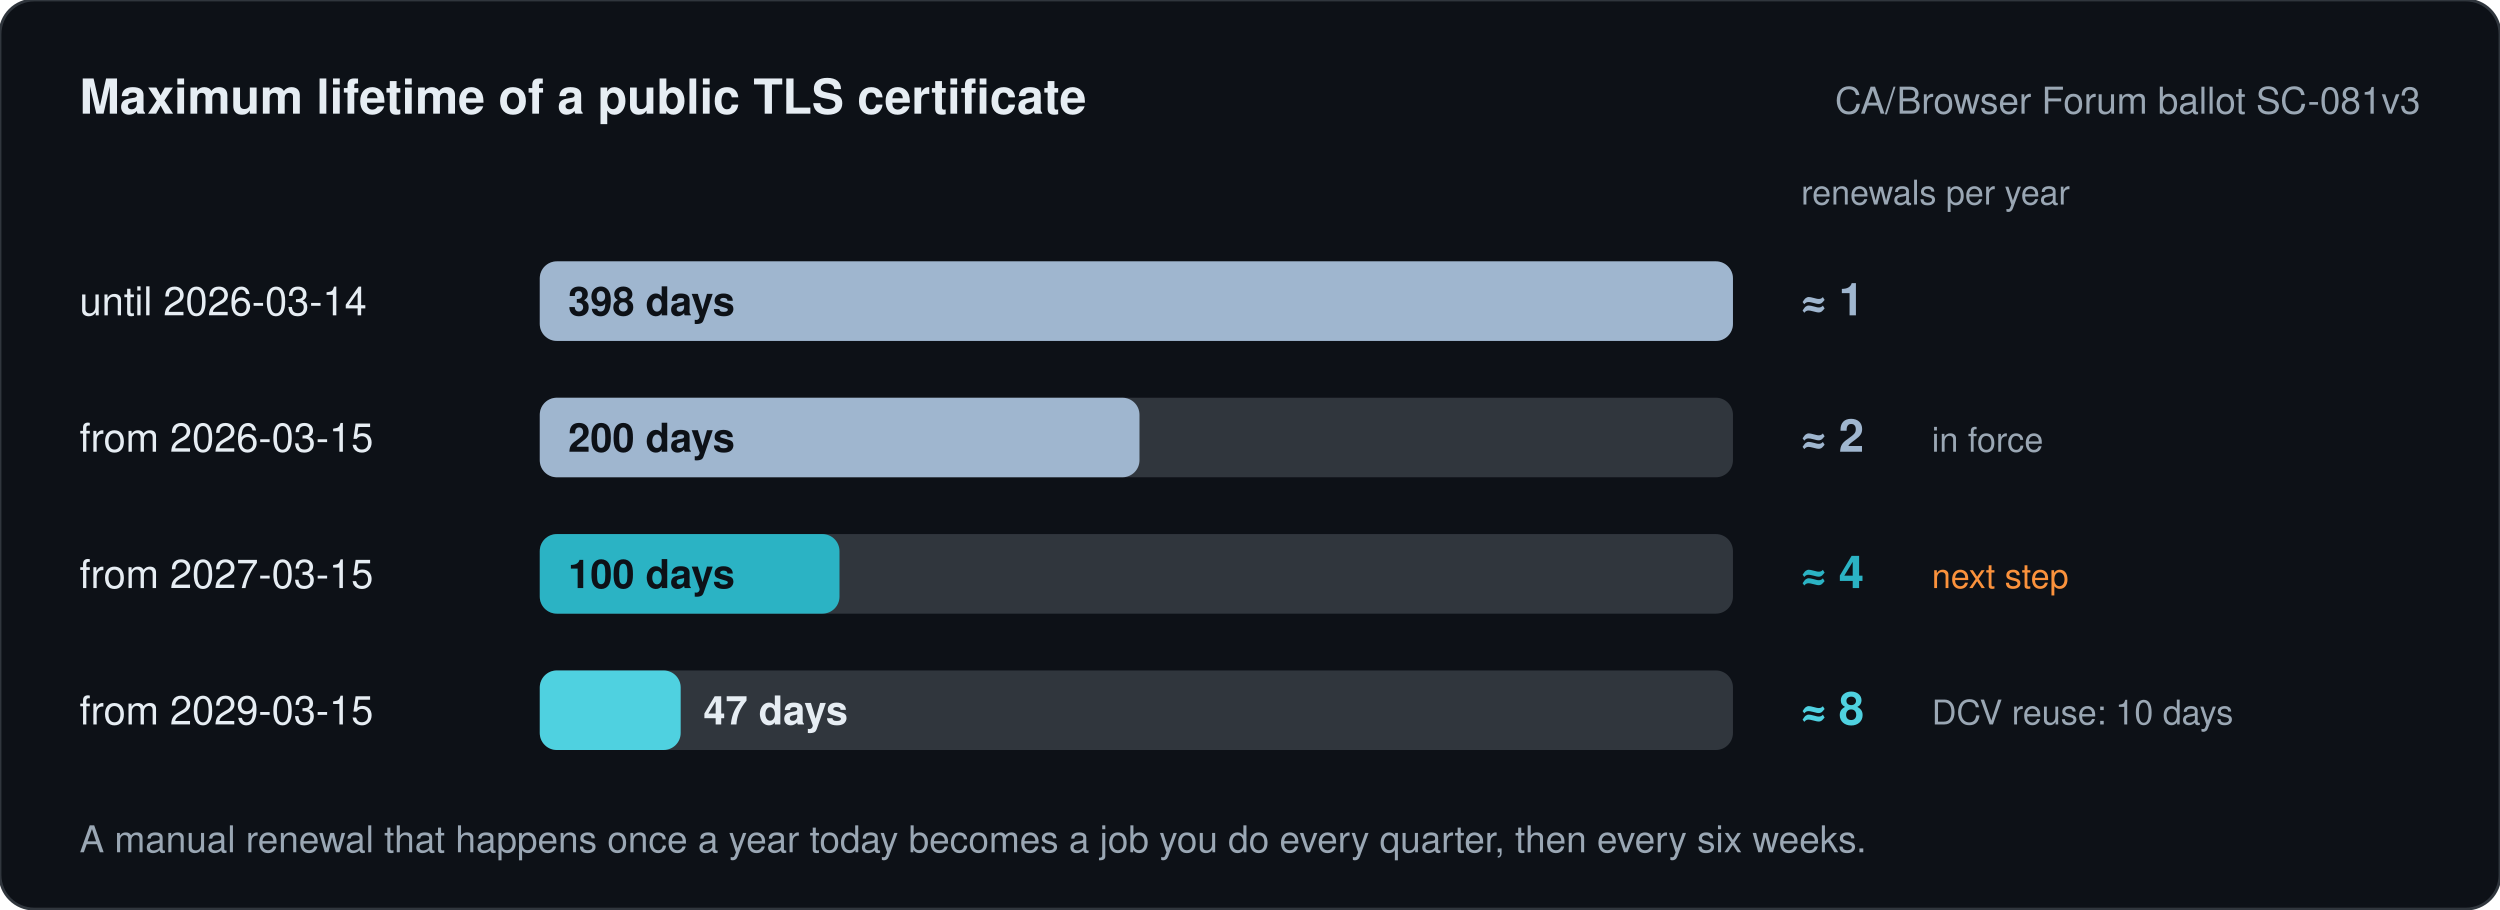
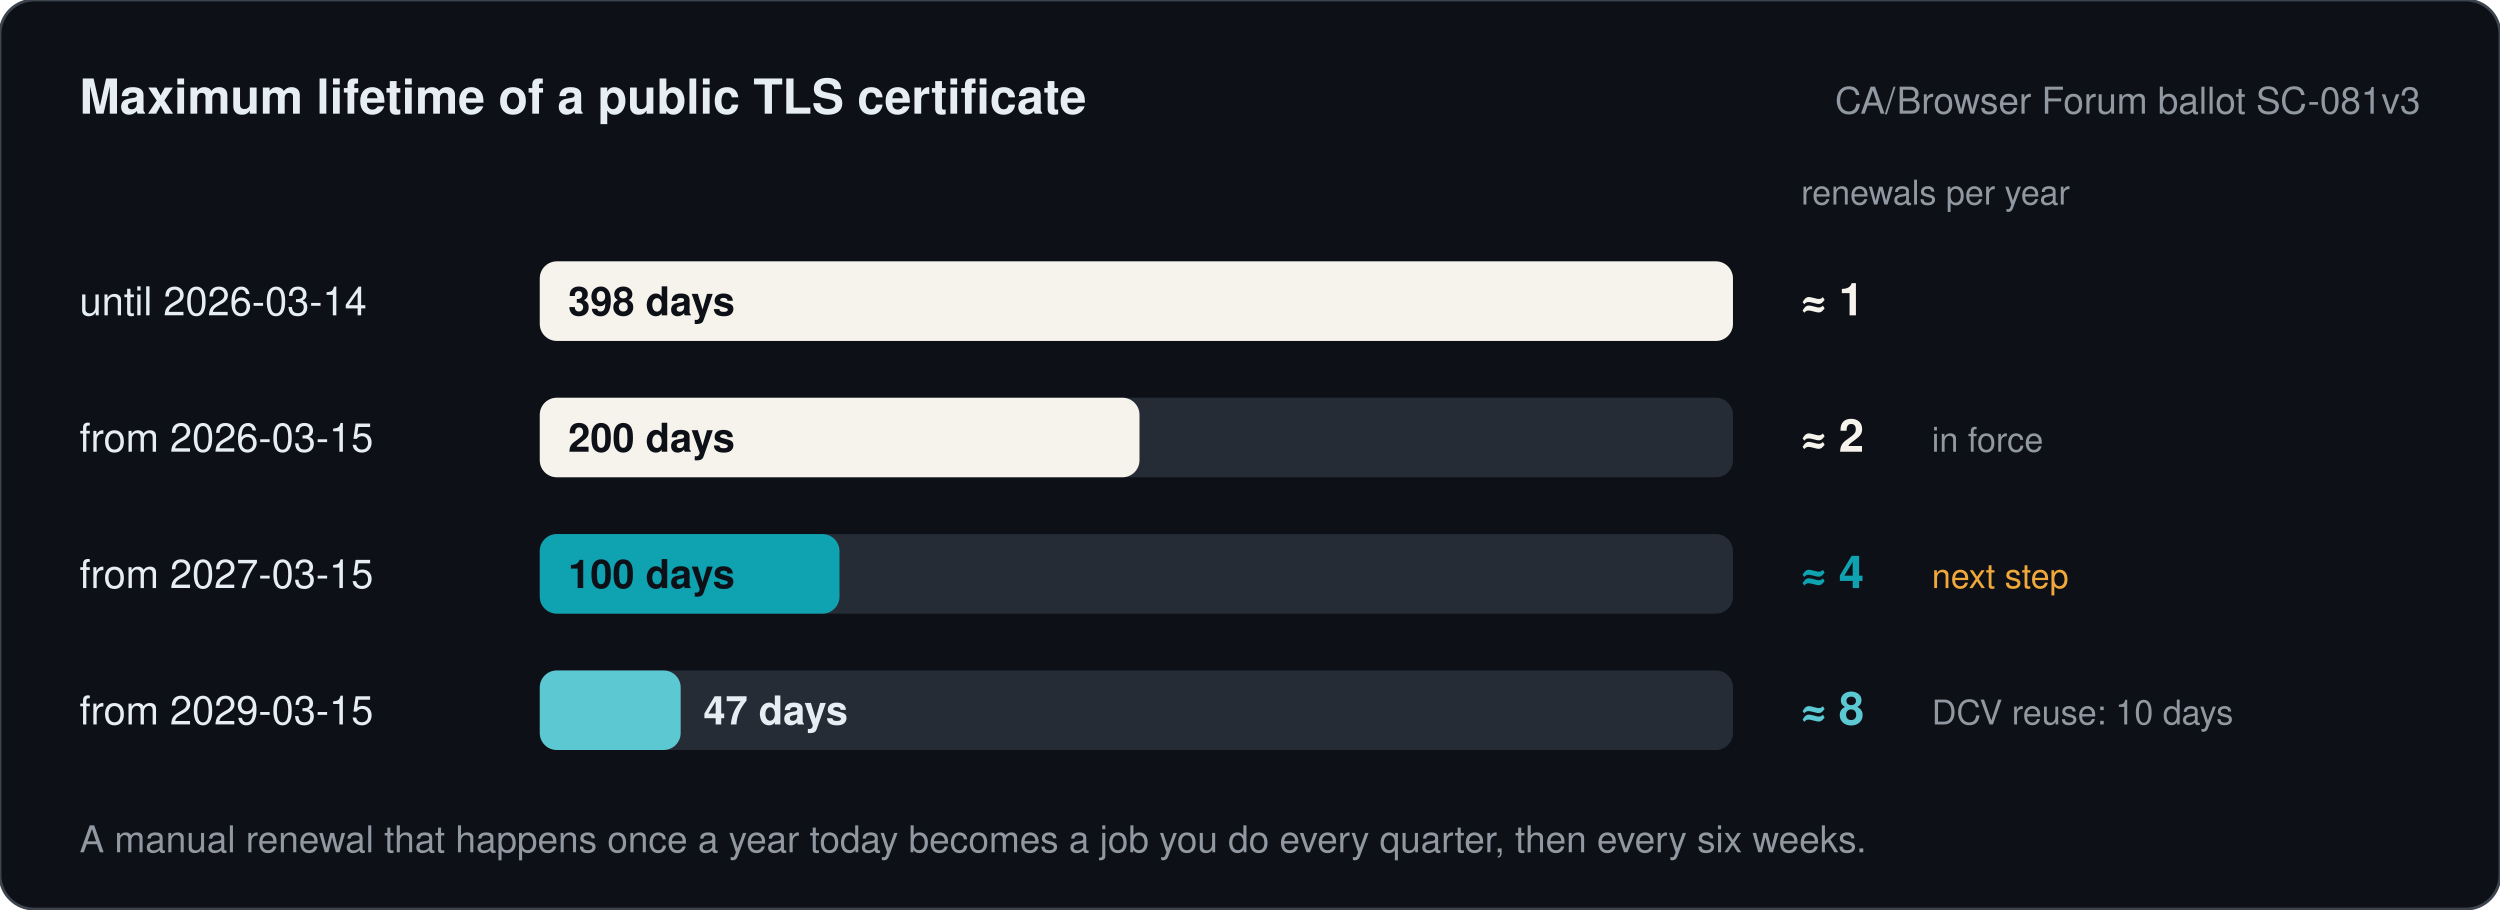
<svg xmlns="http://www.w3.org/2000/svg" viewBox="0 0 880 320" width="880" height="320" role="img" aria-label="Maximum public TLS certificate lifetime: 398, 200, 100, then 47 days">
-   <rect width="880" height="320" rx="12" fill="#0d1117" stroke="#30363d" />
-   <text x="28" y="40" font-family="-apple-system,BlinkMacSystemFont,'Segoe UI',Helvetica,Arial,sans-serif" font-size="17" font-weight="600" fill="#e6edf3">Maximum lifetime of a public TLS certificate</text>
-   <text x="852" y="40" font-family="-apple-system,BlinkMacSystemFont,'Segoe UI',Helvetica,Arial,sans-serif" font-size="13" fill="#9aa7b4" text-anchor="end">CA/Browser Forum ballot SC-081v3</text>
-   <text x="634" y="72" font-family="-apple-system,BlinkMacSystemFont,'Segoe UI',Helvetica,Arial,sans-serif" font-size="12" fill="#9aa7b4">renewals per year</text>
-   <text x="28" y="111" font-family="-apple-system,BlinkMacSystemFont,'Segoe UI',Helvetica,Arial,sans-serif" font-size="14" fill="#e6edf3">until 2026-03-14</text>
-   <rect x="190" y="92" width="420" height="28" rx="6" fill="#30363d" />
-   <rect x="190" y="92" width="420.0" height="28" rx="6" fill="#9fb6cf" />
-   <text x="200.0" y="111" font-family="-apple-system,BlinkMacSystemFont,'Segoe UI',Helvetica,Arial,sans-serif" font-size="14" font-weight="600" fill="#0d1117">398 days</text>
-   <text x="634" y="111" font-family="-apple-system,BlinkMacSystemFont,'Segoe UI',Helvetica,Arial,sans-serif" font-size="16" font-weight="700" fill="#9fb6cf">≈ 1</text>
-   <text x="28" y="159" font-family="-apple-system,BlinkMacSystemFont,'Segoe UI',Helvetica,Arial,sans-serif" font-size="14" fill="#e6edf3">from 2026-03-15</text>
-   <rect x="190" y="140" width="420" height="28" rx="6" fill="#30363d" />
-   <rect x="190" y="140" width="211.1" height="28" rx="6" fill="#9fb6cf" />
-   <text x="200.0" y="159" font-family="-apple-system,BlinkMacSystemFont,'Segoe UI',Helvetica,Arial,sans-serif" font-size="14" font-weight="600" fill="#0d1117">200 days</text>
-   <text x="634" y="159" font-family="-apple-system,BlinkMacSystemFont,'Segoe UI',Helvetica,Arial,sans-serif" font-size="16" font-weight="700" fill="#9fb6cf">≈ 2</text>
-   <text x="680" y="159" font-family="-apple-system,BlinkMacSystemFont,'Segoe UI',Helvetica,Arial,sans-serif" font-size="12" fill="#9aa7b4">in force</text>
-   <text x="28" y="207" font-family="-apple-system,BlinkMacSystemFont,'Segoe UI',Helvetica,Arial,sans-serif" font-size="14" fill="#e6edf3">from 2027-03-15</text>
-   <rect x="190" y="188" width="420" height="28" rx="6" fill="#30363d" />
-   <rect x="190" y="188" width="105.5" height="28" rx="6" fill="#2bb3c4" />
-   <text x="200.0" y="207" font-family="-apple-system,BlinkMacSystemFont,'Segoe UI',Helvetica,Arial,sans-serif" font-size="14" font-weight="600" fill="#0d1117">100 days</text>
-   <text x="634" y="207" font-family="-apple-system,BlinkMacSystemFont,'Segoe UI',Helvetica,Arial,sans-serif" font-size="16" font-weight="700" fill="#2bb3c4">≈ 4</text>
-   <text x="680" y="207" font-family="-apple-system,BlinkMacSystemFont,'Segoe UI',Helvetica,Arial,sans-serif" font-size="12" fill="#fb923c">next step</text>
-   <text x="28" y="255" font-family="-apple-system,BlinkMacSystemFont,'Segoe UI',Helvetica,Arial,sans-serif" font-size="14" fill="#e6edf3">from 2029-03-15</text>
-   <rect x="190" y="236" width="420" height="28" rx="6" fill="#30363d" />
-   <rect x="190" y="236" width="49.6" height="28" rx="6" fill="#4fd1e0" />
-   <text x="247.6" y="255" font-family="-apple-system,BlinkMacSystemFont,'Segoe UI',Helvetica,Arial,sans-serif" font-size="14" font-weight="600" fill="#e6edf3">47 days</text>
-   <text x="634" y="255" font-family="-apple-system,BlinkMacSystemFont,'Segoe UI',Helvetica,Arial,sans-serif" font-size="16" font-weight="700" fill="#4fd1e0">≈ 8</text>
-   <text x="680" y="255" font-family="-apple-system,BlinkMacSystemFont,'Segoe UI',Helvetica,Arial,sans-serif" font-size="12" fill="#9aa7b4">DCV reuse: 10 days</text>
-   <text x="28" y="300" font-family="-apple-system,BlinkMacSystemFont,'Segoe UI',Helvetica,Arial,sans-serif" font-size="13" fill="#9aa7b4">A manual renewal that happens once a year today becomes a job you do every quarter, then every six weeks.</text>
+   <rect width="880" height="320" rx="12" fill="#0D1117" stroke="#3D444D" />
+   <text x="28" y="40" font-family="-apple-system,BlinkMacSystemFont,'Segoe UI',Helvetica,Arial,sans-serif" font-size="17" font-weight="600" fill="#E6EDF3">Maximum lifetime of a public TLS certificate</text>
+   <text x="852" y="40" font-family="-apple-system,BlinkMacSystemFont,'Segoe UI',Helvetica,Arial,sans-serif" font-size="13" fill="#9198A1" text-anchor="end">CA/Browser Forum ballot SC-081v3</text>
+   <text x="634" y="72" font-family="-apple-system,BlinkMacSystemFont,'Segoe UI',Helvetica,Arial,sans-serif" font-size="12" fill="#9198A1">renewals per year</text>
+   <text x="28" y="111" font-family="-apple-system,BlinkMacSystemFont,'Segoe UI',Helvetica,Arial,sans-serif" font-size="14" fill="#E6EDF3">until 2026-03-14</text>
+   <rect x="190" y="92" width="420" height="28" rx="6" fill="#262C36" />
+   <rect x="190" y="92" width="420.0" height="28" rx="6" fill="#F6F3EC" />
+   <text x="200.0" y="111" font-family="-apple-system,BlinkMacSystemFont,'Segoe UI',Helvetica,Arial,sans-serif" font-size="14" font-weight="600" fill="#0D1117">398 days</text>
+   <text x="634" y="111" font-family="-apple-system,BlinkMacSystemFont,'Segoe UI',Helvetica,Arial,sans-serif" font-size="16" font-weight="700" fill="#F6F3EC">≈ 1</text>
+   <text x="28" y="159" font-family="-apple-system,BlinkMacSystemFont,'Segoe UI',Helvetica,Arial,sans-serif" font-size="14" fill="#E6EDF3">from 2026-03-15</text>
+   <rect x="190" y="140" width="420" height="28" rx="6" fill="#262C36" />
+   <rect x="190" y="140" width="211.1" height="28" rx="6" fill="#F6F3EC" />
+   <text x="200.0" y="159" font-family="-apple-system,BlinkMacSystemFont,'Segoe UI',Helvetica,Arial,sans-serif" font-size="14" font-weight="600" fill="#0D1117">200 days</text>
+   <text x="634" y="159" font-family="-apple-system,BlinkMacSystemFont,'Segoe UI',Helvetica,Arial,sans-serif" font-size="16" font-weight="700" fill="#F6F3EC">≈ 2</text>
+   <text x="680" y="159" font-family="-apple-system,BlinkMacSystemFont,'Segoe UI',Helvetica,Arial,sans-serif" font-size="12" fill="#9198A1">in force</text>
+   <text x="28" y="207" font-family="-apple-system,BlinkMacSystemFont,'Segoe UI',Helvetica,Arial,sans-serif" font-size="14" fill="#E6EDF3">from 2027-03-15</text>
+   <rect x="190" y="188" width="420" height="28" rx="6" fill="#262C36" />
+   <rect x="190" y="188" width="105.5" height="28" rx="6" fill="#0FA3B1" />
+   <text x="200.0" y="207" font-family="-apple-system,BlinkMacSystemFont,'Segoe UI',Helvetica,Arial,sans-serif" font-size="14" font-weight="600" fill="#0D1117">100 days</text>
+   <text x="634" y="207" font-family="-apple-system,BlinkMacSystemFont,'Segoe UI',Helvetica,Arial,sans-serif" font-size="16" font-weight="700" fill="#0FA3B1">≈ 4</text>
+   <text x="680" y="207" font-family="-apple-system,BlinkMacSystemFont,'Segoe UI',Helvetica,Arial,sans-serif" font-size="12" fill="#F0A83A">next step</text>
+   <text x="28" y="255" font-family="-apple-system,BlinkMacSystemFont,'Segoe UI',Helvetica,Arial,sans-serif" font-size="14" fill="#E6EDF3">from 2029-03-15</text>
+   <rect x="190" y="236" width="420" height="28" rx="6" fill="#262C36" />
+   <rect x="190" y="236" width="49.6" height="28" rx="6" fill="#5CC8D2" />
+   <text x="247.6" y="255" font-family="-apple-system,BlinkMacSystemFont,'Segoe UI',Helvetica,Arial,sans-serif" font-size="14" font-weight="600" fill="#E6EDF3">47 days</text>
+   <text x="634" y="255" font-family="-apple-system,BlinkMacSystemFont,'Segoe UI',Helvetica,Arial,sans-serif" font-size="16" font-weight="700" fill="#5CC8D2">≈ 8</text>
+   <text x="680" y="255" font-family="-apple-system,BlinkMacSystemFont,'Segoe UI',Helvetica,Arial,sans-serif" font-size="12" fill="#9198A1">DCV reuse: 10 days</text>
+   <text x="28" y="300" font-family="-apple-system,BlinkMacSystemFont,'Segoe UI',Helvetica,Arial,sans-serif" font-size="13" fill="#9198A1">A manual renewal that happens once a year today becomes a job you do every quarter, then every six weeks.</text>
</svg>
